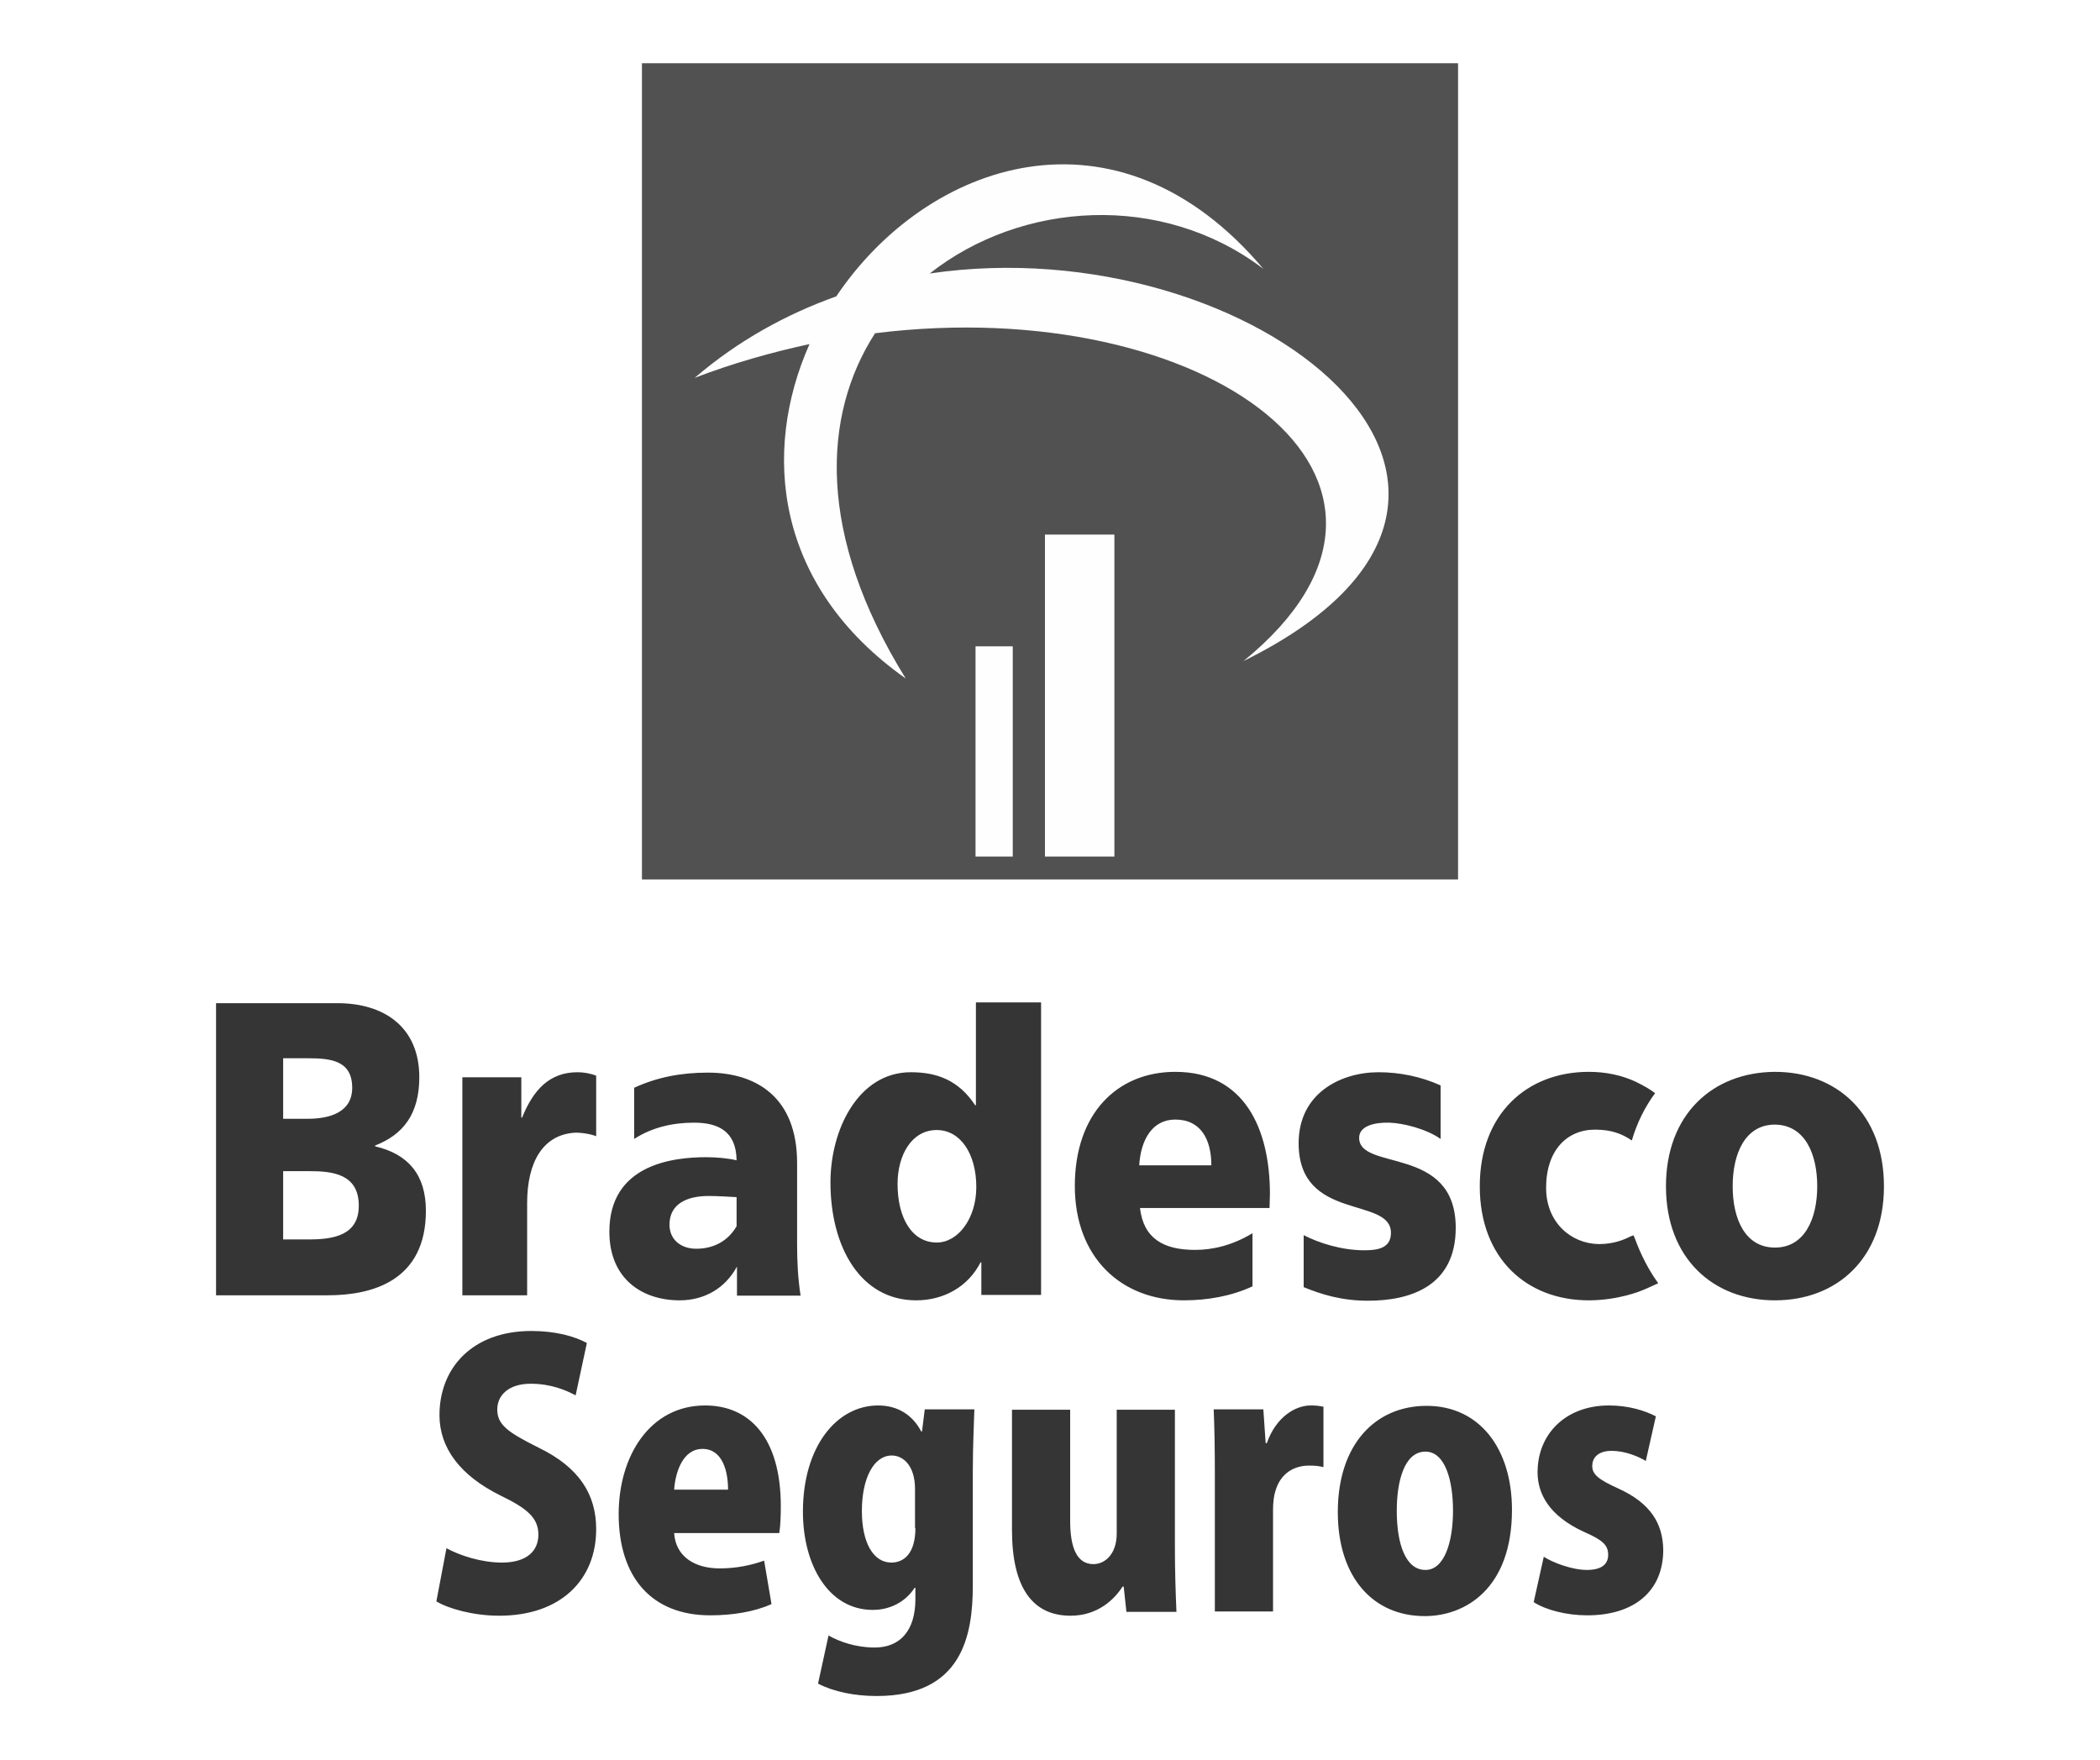
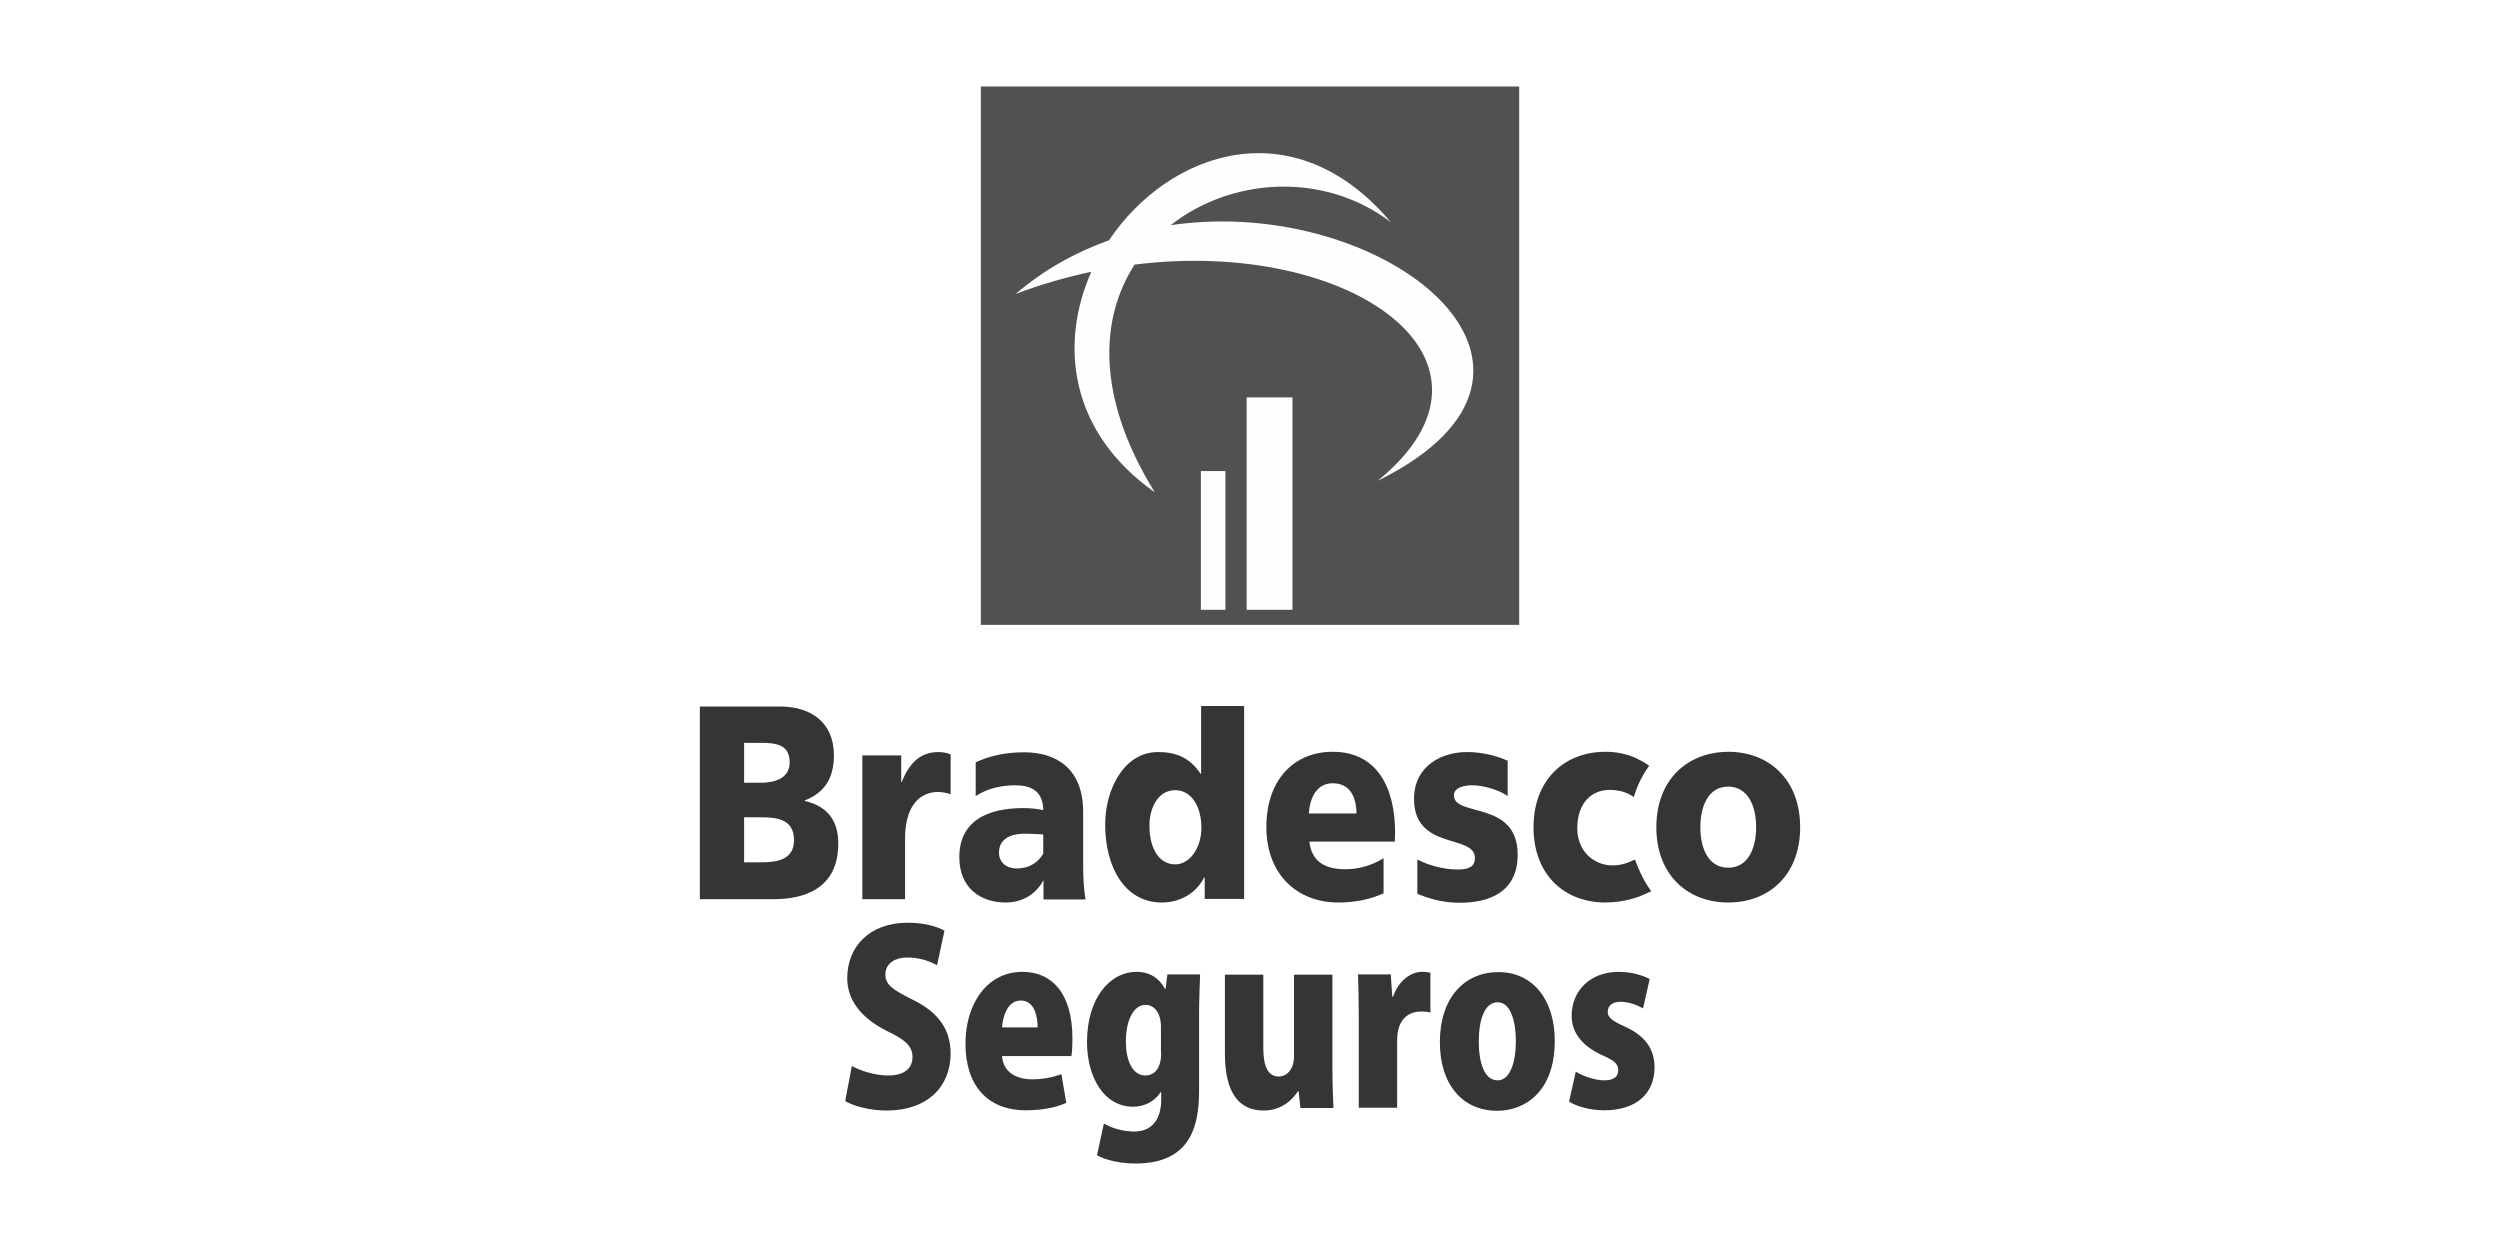
- <svg xmlns="http://www.w3.org/2000/svg" version="1.1" id="Layer_1" x="0px" y="0px" viewBox="0 0 541.4 453.5" style="enable-background:new 0 0 541.4 453.5;" xml:space="preserve">
+ <svg xmlns="http://www.w3.org/2000/svg" preserveAspectRatio="xMidYMid meet" version="1.1" id="Layer_1" x="0px" y="0px" viewBox="-217.802 -17.501 977.004 488.502" style="enable-background:new 0 0 541.4 453.5;" xml:space="preserve">
  <style type="text/css">
	.st0{fill:none;}
	.st1{fill-rule:evenodd;clip-rule:evenodd;fill:#515151;}
	.st2{fill-rule:evenodd;clip-rule:evenodd;fill:#FEFEFE;}
	.st3{fill-rule:evenodd;clip-rule:evenodd;fill:#353535;}
	.st4{fill:#353535;}
</style>
  <g id="Layer_x0020_1">
    <rect x="-0.2" y="-1.2" class="st0" width="541.8" height="455.8" />
    <g id="_2392475068272">
      <polygon class="st1" points="165.5,16.3 375.9,16.3 375.9,226.7 165.5,226.7   " />
      <path class="st2" d="M251.5,166.6h9.6v54.2h8.3v-83h17.9v83c327.8,0-358,0-35.8,0V166.6L251.5,166.6z M177.9,228    C119.6,228,622.4,228,177.9,228z M233.5,174.9c-23-37.1-21.5-67.9-7.9-89c85.2-10.6,152.1,38,95,84.5    c88.6-43.7,2.6-112.2-80.9-99.9c23.6-18.6,59.8-21.1,86-1.2c-37.8-44.8-86.8-27.6-110.1,7.1c-12.9,4.6-25.3,11.4-36.5,21    c9.9-3.8,19.9-6.6,29.6-8.7C196.3,116.6,199.8,151.1,233.5,174.9z" />
      <path class="st3" d="M355.4,276.4c-9.6,0-20.6,5.3-20.6,18.3c0,20.3,23.8,13.6,23.8,23.1c0,3.9-3.3,4.5-6.8,4.5    c-6,0-11.8-1.9-15.7-3.9v13.4c4.4,1.8,9.6,3.5,16.6,3.5c11,0,22.6-3.8,22.6-18.8c0-21.4-24.9-14.5-24.9-23.2c0-3.1,4.1-4,7.7-3.9    c3.8,0.1,9.8,1.7,13.3,4.2v-13.8C366.3,277.5,360.8,276.4,355.4,276.4L355.4,276.4z M312.3,300.4c0-6.5-2.6-11.8-9.3-11.8    c-6,0-8.9,5.3-9.3,11.8H312.3z M327.3,311.4h-33.4c0.9,7.8,6,10.8,14.2,10.8c4.6,0,9.7-1.2,14.8-4.3l0,13.7    c-5.4,2.5-11.5,3.6-17.7,3.6c-16,0-28.1-10.9-28.1-29.5c0-18.6,10.9-29.4,25.9-29.4c17.9,0,24.4,14.8,24.4,31.5L327.3,311.4    L327.3,311.4z M148.9,276.4c-7.2,0-11.4,4.5-14.3,11.7h-0.2v-10.4h-15.2v56.2h16.7v-23.7c0-11,4.3-17.6,12.1-18.2    c1.6-0.1,4.3,0.3,5.7,0.9v-15.6C152.3,276.7,150.4,276.4,148.9,276.4L148.9,276.4z M189.9,308.6c-2.1-0.1-4.7-0.3-7.2-0.3    c-5.7,0-10.1,2.1-10.1,7.4c0,3.9,3,6.2,6.9,6.2c4.5,0,8.2-2,10.4-5.8V308.6z M190,333.9v-7.4c-3.1,5.7-8.5,8.7-14.8,8.7    c-9.6,0-18.1-5.5-18.1-17.7c0-17.2,16.1-19.2,25-19.2c2.7,0,5.7,0.3,7.8,0.8c-0.1-7.7-5-9.7-11-9.7c-5.4,0-10.8,1.2-15.4,4.2    l0-0.1v-13.1c5.9-2.7,12-3.9,19-3.9c12.3,0,23,6.2,23,23.3l0,20.9c0,4.4,0.2,8.8,0.9,13.3H190L190,333.9z M468.5,305.8    c0,8.3-3.2,15.8-10.9,15.8c-7.7,0-10.9-7.4-10.9-15.8c0-8.4,3.2-15.9,10.9-15.9C465.3,290,468.5,297.4,468.5,305.8z M429.5,305.8    c0,18.6,12.2,29.4,28.1,29.4c16,0,28.1-10.8,28.1-29.4c0-18.7-12.2-29.5-28.1-29.5C441.6,276.4,429.5,287.2,429.5,305.8z     M241.5,320.3c-6.3,0-10.1-6.2-10.1-15.1c0-7.4,3.6-13.9,10.1-13.9c6.1,0,10.2,6.1,10.2,14.7C251.7,314.1,247,320.3,241.5,320.3z     M268.4,258.4h-16.8v26.5h-0.2c-4.3-6.5-9.9-8.5-16.6-8.5c-13.4,0-20.7,14.6-20.7,28.4c0,16.6,7.7,30.4,22.1,30.4    c7.1,0,13.4-3.5,16.6-9.8h0.2v8.4h15.4L268.4,258.4L268.4,258.4z M73,272.8h6.5c5.8,0,11.3,0.6,11.3,7.6c0,6.4-5.9,8-11.5,8H73    C73,288.3,73,272.8,73,272.8z M73,301.9h6.8c5.9,0,12.7,0.7,12.7,8.9c0,7.7-6.6,8.7-12.9,8.7H73V301.9z M55.7,333.9h28.8    c11.6,0,25.3-3.8,25.3-21.8c0-9.2-4.5-14.6-13.1-16.6v-0.2c7.2-2.8,11.4-8.1,11.4-17.6c0-12.9-9-19.1-21.1-19.1H55.7L55.7,333.9    L55.7,333.9z M421.5,319.3c0.7,1.8,2.4,6.5,6,11.5c-0.9,0.4-3,1.4-4.3,1.9c0,0-5.9,2.5-13.6,2.5c-16,0-28.1-10.8-28.1-29.4    c0-18.7,12.2-29.5,28.1-29.5c4.5,0,8.5,0.9,12,2.5v0c2.3,1.1,4.1,2.2,5.1,3c-2.6,3.5-4.7,7.7-6,12.2c-2.6-1.8-5.4-2.8-9.5-2.8    c-7.2,0-12.6,5.3-12.6,15c0,8.9,6.4,14.4,13.6,14.5c3.8,0,6.4-1.1,8-1.9c0.3-0.1,0.6-0.3,0.8-0.3    C421.2,318.3,421.2,318.7,421.5,319.3L421.5,319.3z" />
      <path class="st4" d="M151.3,346.2c-3.1-1.7-8-3.1-14.3-3.1c-15.2,0-23.7,9.5-23.7,21.7c0,8.5,5.4,15.6,15.7,20.7    c6.8,3.3,9.8,5.7,9.8,10.1c0,4.3-3.1,7.2-9.4,7.2c-5.3,0-10.8-1.8-14.3-3.7l-2.6,13.7c3.1,1.9,9.6,3.7,16.2,3.7    c15.9,0,25-9.3,25-22.3c0-8.9-4.3-15.9-14.8-21c-8-4-10.7-5.9-10.7-9.9c0-3.5,2.8-6.6,8.6-6.6c5.3,0,9.2,1.7,11.6,3L151.3,346.2    L151.3,346.2z M197,402.3c-3.4,1.2-7.1,2-11.5,2c-6.2,0-11.3-2.9-11.7-9.1h27.1c0.3-1.8,0.4-4.4,0.4-6.9c0-17.7-8.1-26-19.5-26    c-14.3,0-22.3,13.1-22.3,28c0,16.3,8.5,26.1,23.6,26.1c5.7,0,11.4-0.9,15.8-2.9L197,402.3L197,402.3z M173.8,384    c0.3-4.4,2.2-10.5,7.3-10.5c5.2,0,6.6,5.8,6.6,10.5H173.8z M238.4,363.4l-0.7,5.6h-0.2c-2.2-4.2-6-6.7-11.1-6.7    c-10.7,0-19.4,10.6-19.4,27.4c0,13.7,6.6,25.3,18,25.3c4.4,0,8.4-2,10.8-5.7h0.2v2.9c0,8.2-4,12.5-10.5,12.5    c-4.8,0-9.1-1.5-11.9-3.1l-2.7,12.4c4,2.1,9.5,3.2,15.1,3.2c22,0,24.8-15.5,24.8-28.5v-29.3c0-7.1,0.3-12,0.4-16.1H238.4    L238.4,363.4z M236,393.9c0,6.6-3,8.9-6.2,8.9c-4.7,0-7.6-5.2-7.6-13.3c0-8.5,3.1-14.3,7.7-14.3c3.1,0,6,2.8,6,8.6V393.9z     M302.9,363.4h-15v31.9c0,5.3-3,7.9-6,7.9c-4.2,0-6-4.1-6-11.1v-28.7h-15v31c0,15,5.4,22.1,15.1,22.1c7,0,11.3-4.2,13.4-7.5h0.3    l0.7,6.5h12.9c-0.2-4.6-0.4-10.4-0.4-16.8L302.9,363.4L302.9,363.4z M341,362.6c-0.9-0.2-1.7-0.3-3.1-0.3c-3.9,0-8.9,2.9-11.3,9.7    h-0.3l-0.6-8.7h-12.8c0.2,4.7,0.3,10,0.3,16.8v35.3h15v-26.1c0-1.9,0.2-3.7,0.6-4.9c1.3-4.6,4.8-6.6,8.7-6.6    c1.5,0,2.6,0.1,3.7,0.4V362.6L341,362.6z M367.8,362.4c-13.2,0-22.9,9.9-22.9,27.4c0,16.8,9.1,26.8,22.4,26.8    c10.5,0,22.5-7.1,22.5-27.4C389.8,373.5,381.5,362.4,367.8,362.4z M374.6,389.4c0,8.3-2.3,15.3-7.1,15.3c-5.1,0-7.4-6.6-7.4-15.3    c0-7.2,1.8-15.2,7.4-15.2C372.6,374.2,374.6,381.7,374.6,389.4z M426.9,365.1c-2.9-1.5-7.1-2.8-12.1-2.8    c-11.2,0-18.4,7.4-18.4,17.2c0,5.4,2.8,11.2,12,15.4c4.8,2.1,6.2,3.4,6.2,5.9c0,2.5-1.8,3.9-5.5,3.9c-3.8,0-8.8-1.9-11.1-3.4    l-2.6,11.7c3.1,2,8.4,3.4,13.8,3.4c12.1,0,19.6-6.2,19.6-16.9c-0.1-6.7-3.2-12-11.6-15.8c-5.3-2.4-6.7-3.7-6.7-5.8    c0-2.3,1.7-3.9,5-3.9c3.4,0,6.8,1.4,8.8,2.6L426.9,365.1L426.9,365.1z" />
    </g>
  </g>
</svg>
